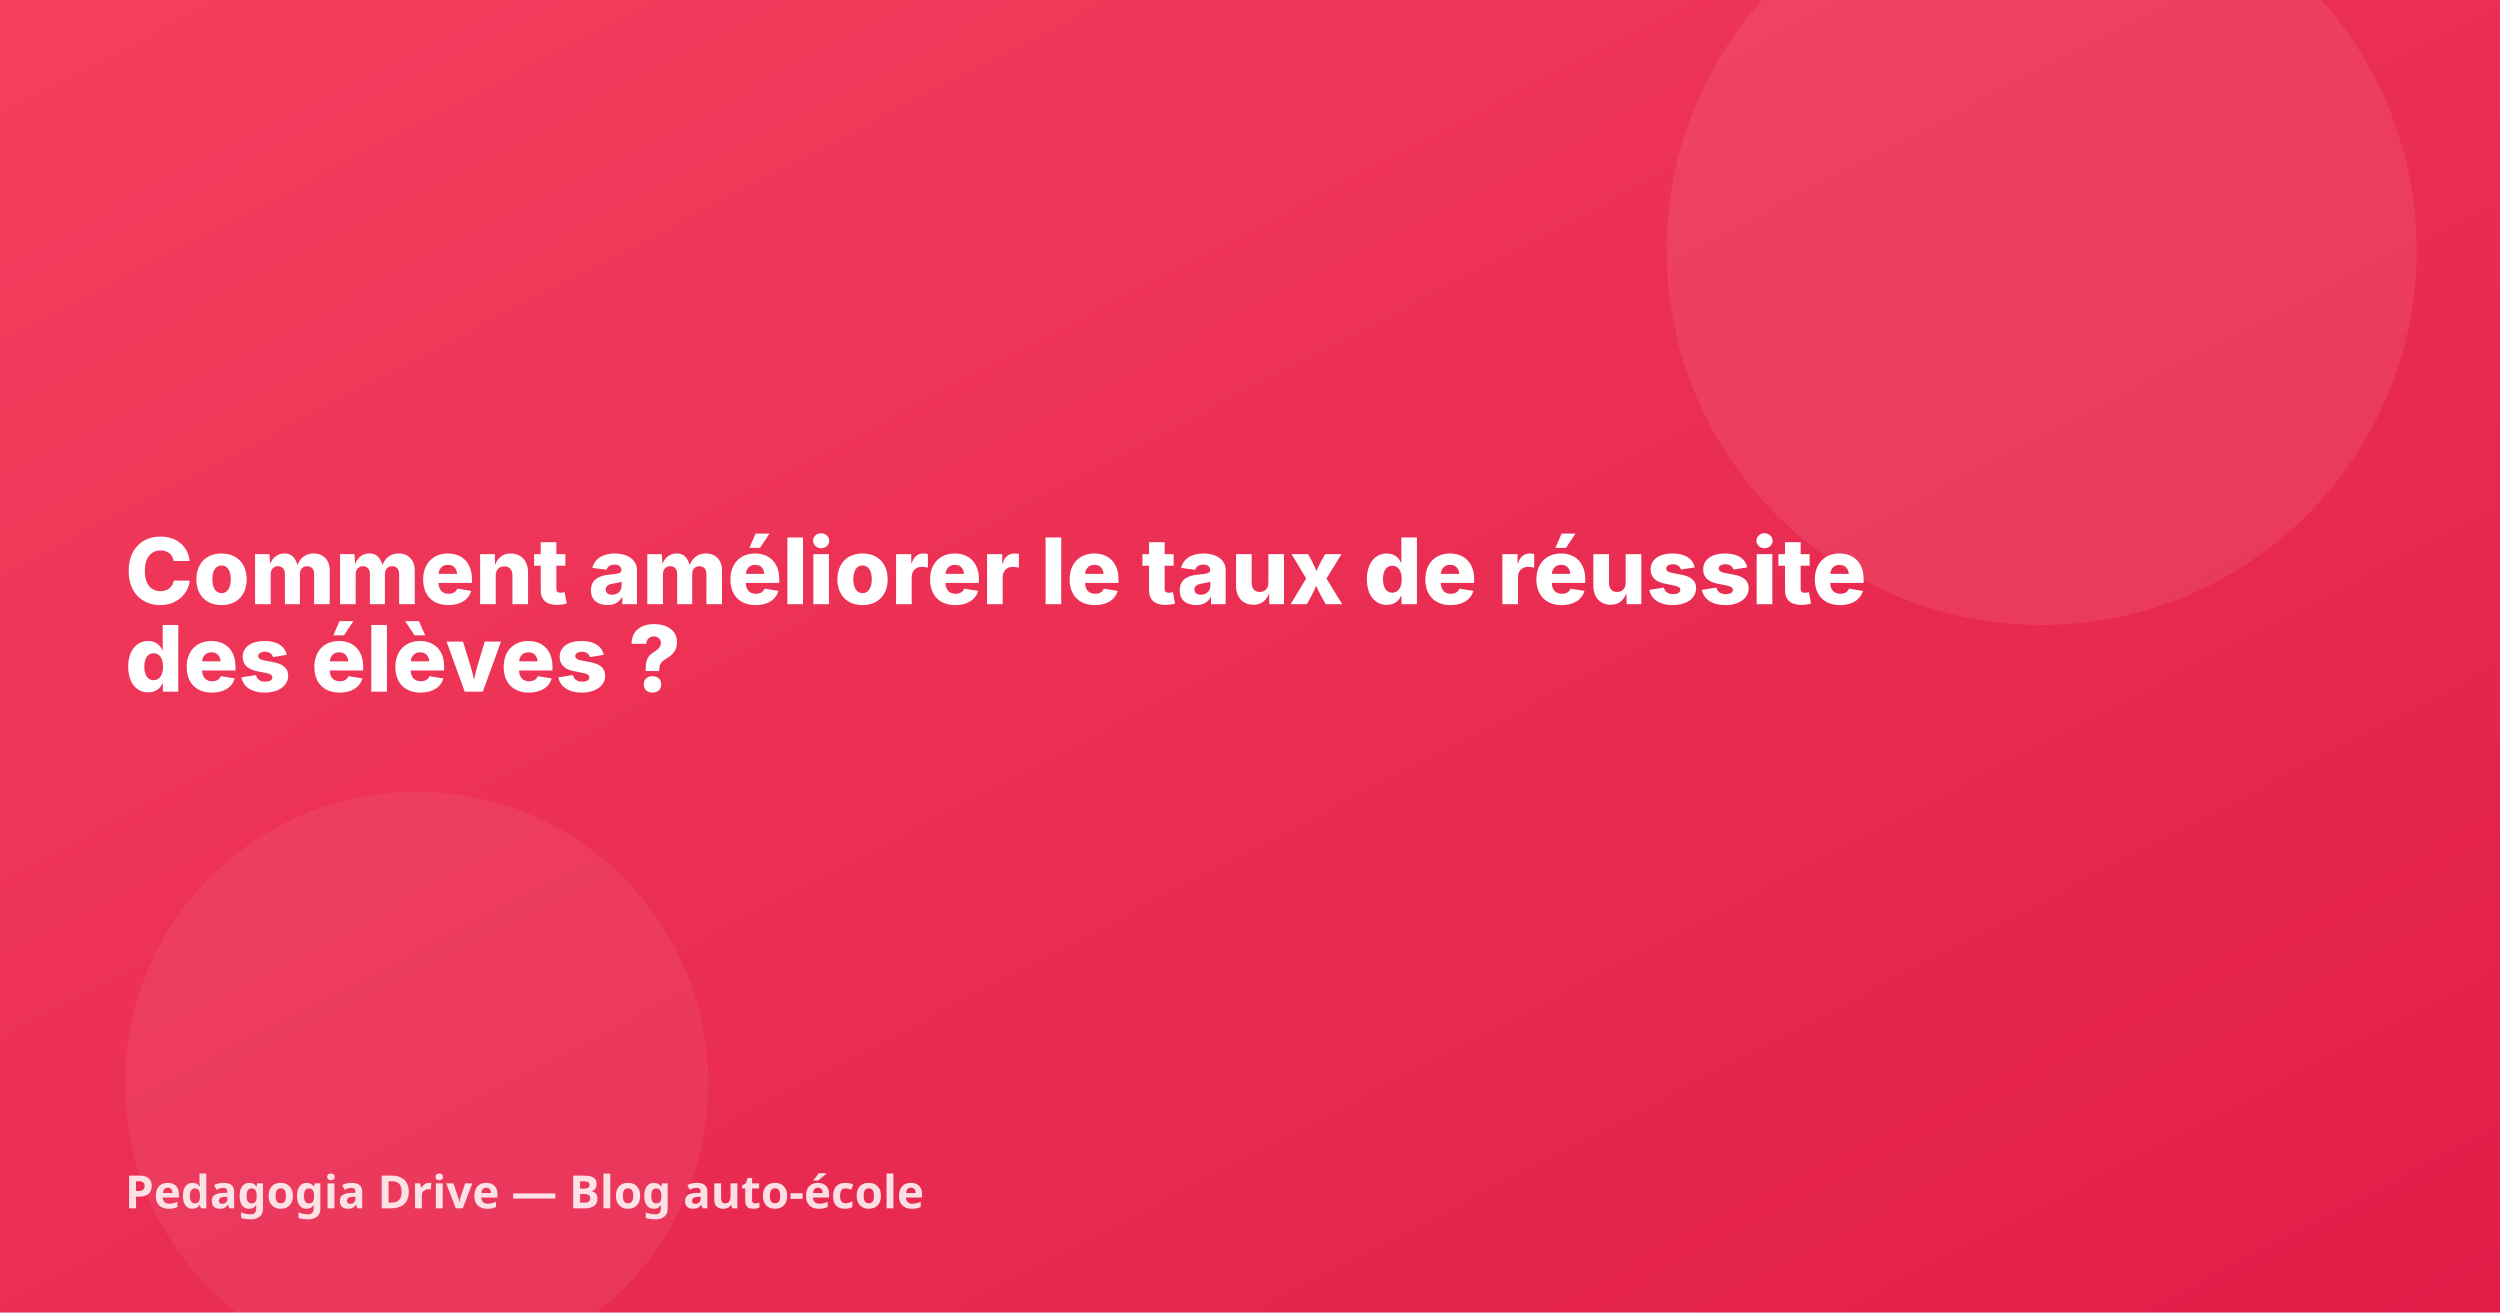
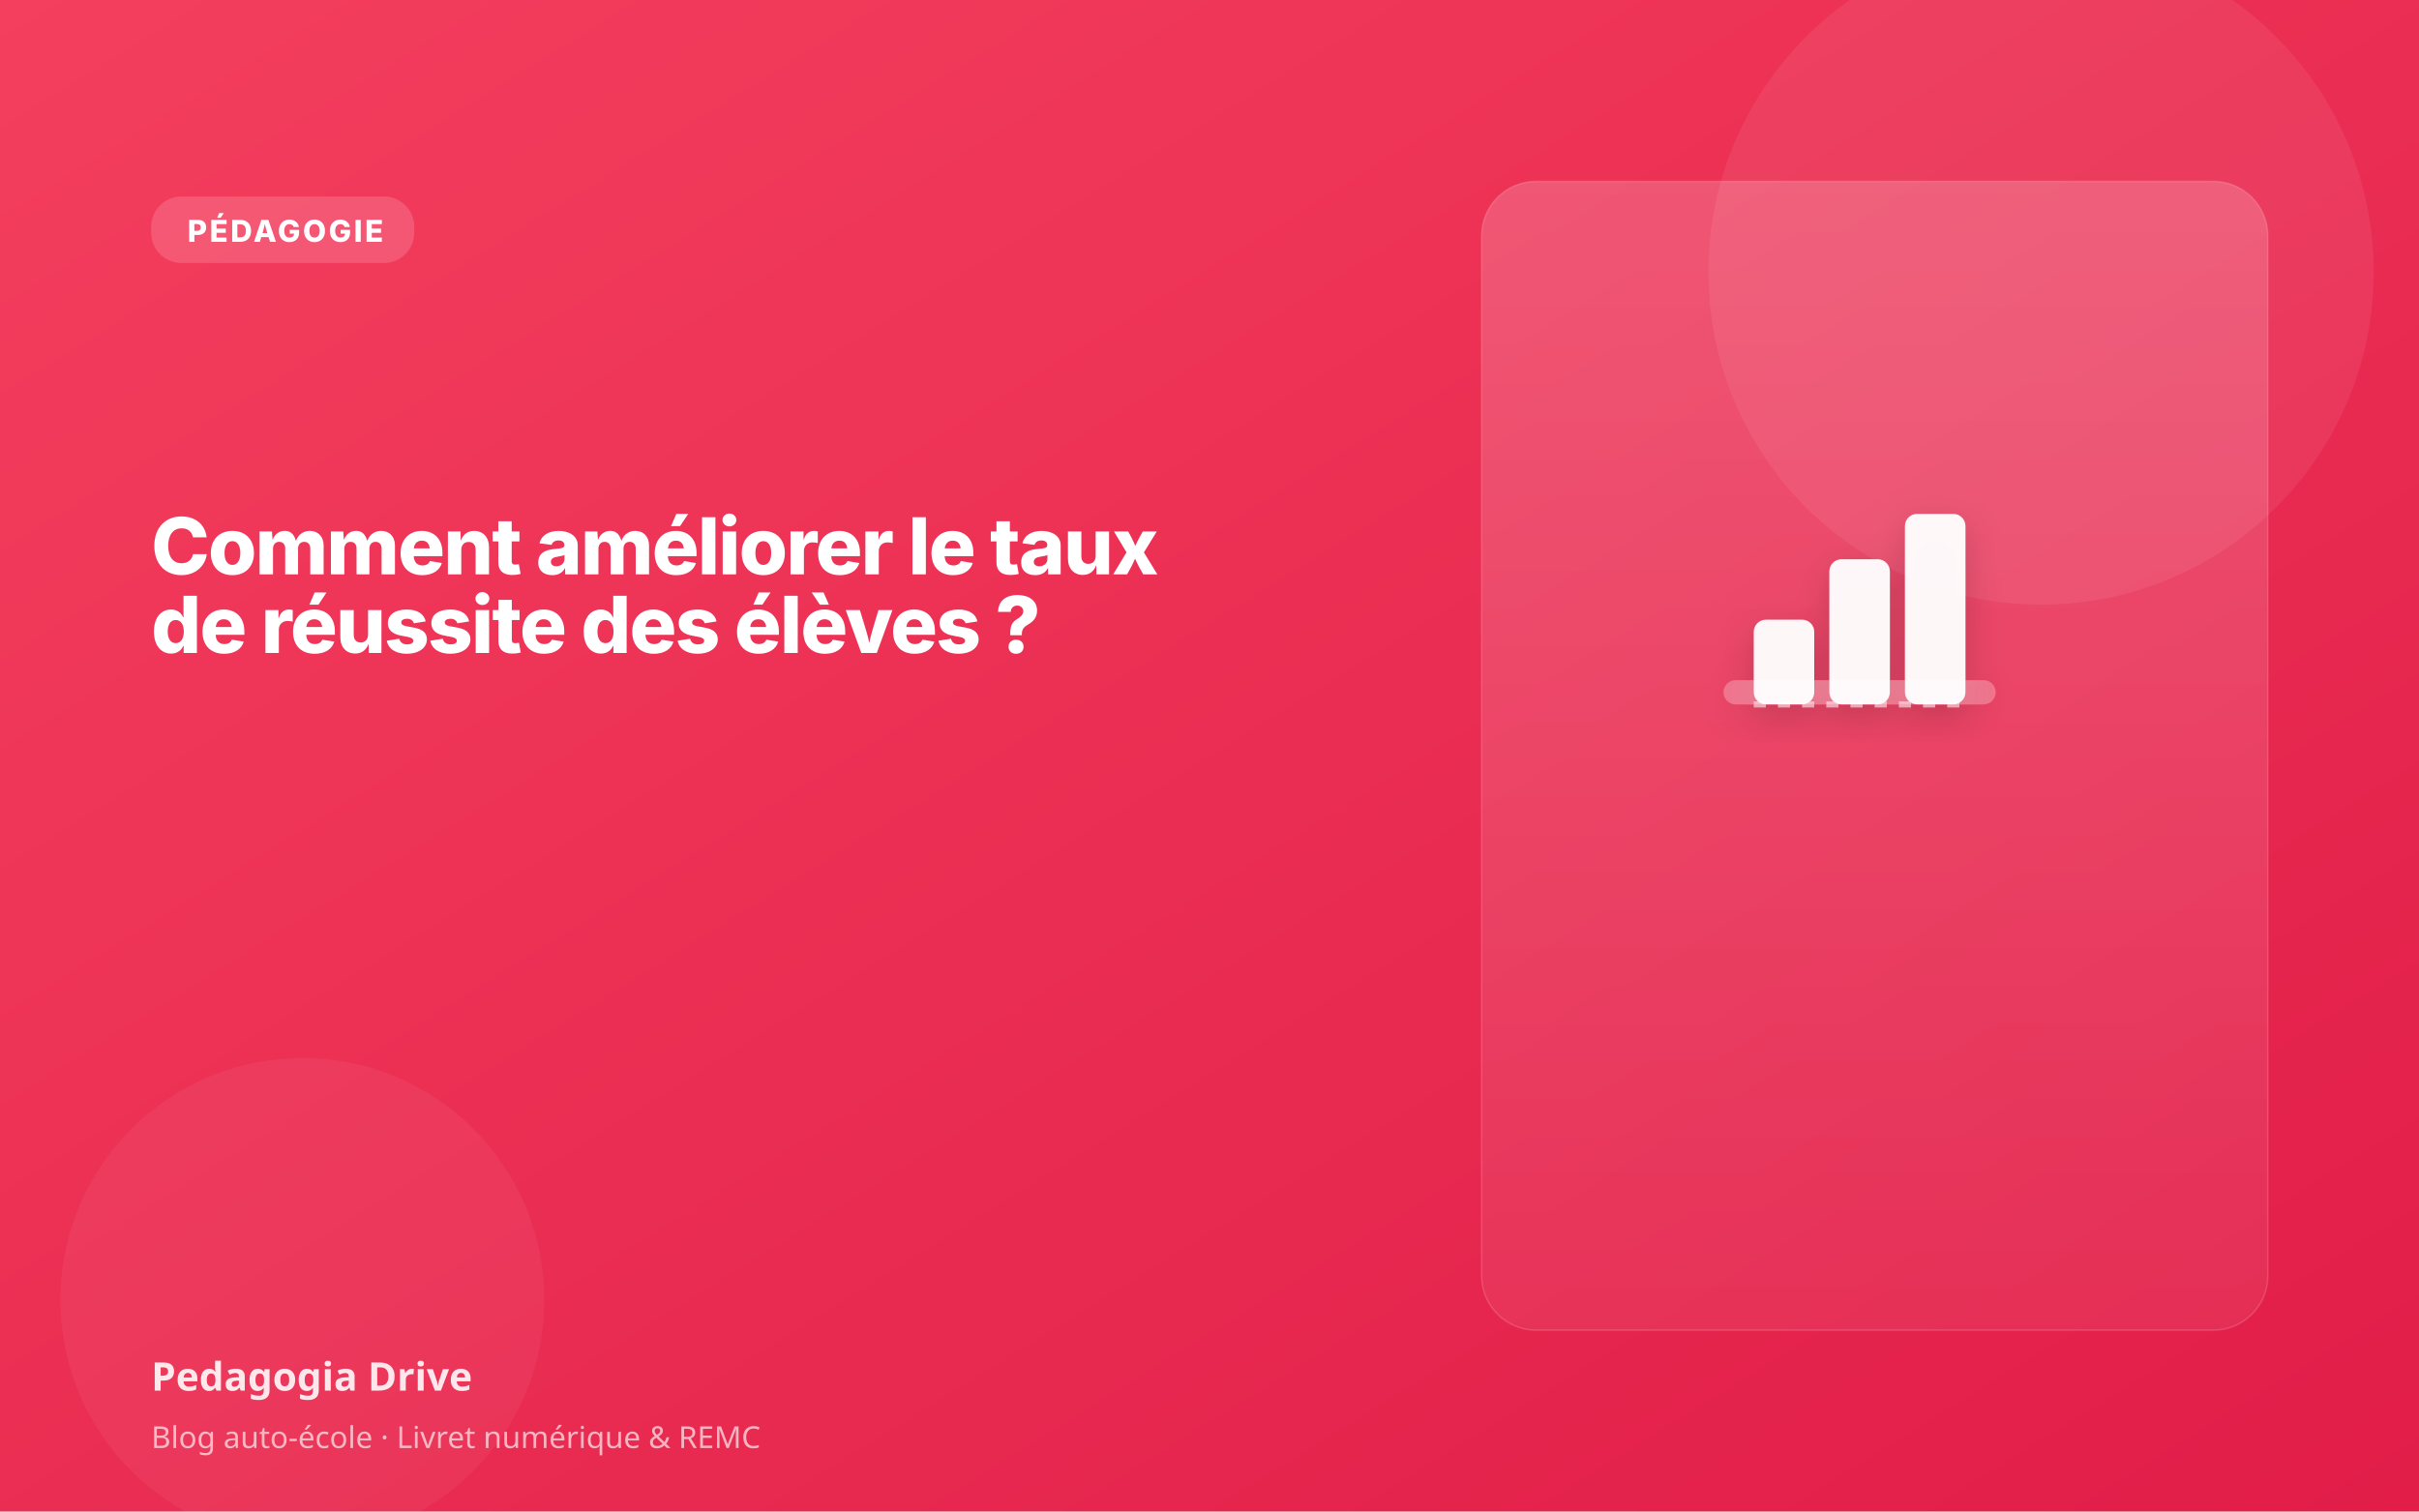
- <svg xmlns="http://www.w3.org/2000/svg" width="1200" height="630" viewBox="0 0 1200 630" role="img" aria-label="Comment améliorer le taux de réussite des élèves ?">
+ <svg xmlns="http://www.w3.org/2000/svg" width="1600" height="1000" viewBox="0 0 1600 1000" role="img" aria-label="Comment améliorer le taux de réussite des élèves ?">
  <defs>
-     <linearGradient id="g" x1="0%" y1="0%" x2="100%" y2="100%">
+     <linearGradient id="bg" x1="0%" y1="0%" x2="100%" y2="100%">
      <stop offset="0%" stop-color="#F43F5E" />
      <stop offset="100%" stop-color="#E11D48" />
    </linearGradient>
+     <linearGradient id="panel" x1="0%" y1="0%" x2="0%" y2="100%">
+       <stop offset="0%" stop-color="white" stop-opacity="0.18" />
+       <stop offset="100%" stop-color="white" stop-opacity="0.06" />
+     </linearGradient>
+     <filter id="soft" x="-20%" y="-20%" width="140%" height="140%">
+       <feDropShadow dx="0" dy="8" stdDeviation="12" flood-color="#000" flood-opacity="0.18" />
+     </filter>
  </defs>
-   <rect width="1200" height="630" fill="url(#g)" />
-   <circle cx="980" cy="120" r="180" fill="white" fill-opacity="0.08" />
-   <circle cx="200" cy="520" r="140" fill="white" fill-opacity="0.06" />
-   <text x="60" y="290" fill="white" font-family="system-ui, -apple-system, sans-serif" font-size="44" font-weight="800">
-     <tspan x="60" dy="0">Comment améliorer le taux de réussite</tspan>
-     <tspan x="60" dy="42">des élèves ?</tspan>
+   <rect width="1600" height="1000" fill="url(#bg)" />
+   <circle cx="1350" cy="180" r="220" fill="white" fill-opacity="0.07" />
+   <circle cx="200" cy="860" r="160" fill="white" fill-opacity="0.05" />
+   <rect x="980" y="120" width="520" height="760" rx="36" fill="url(#panel)" stroke="white" stroke-opacity="0.15" />
+   <g transform="translate(1080, 250)" filter="url(#soft)">
+     <rect x="60" y="200" width="180" height="16" rx="8" fill="white" fill-opacity="0.25" />
+     <rect x="80" y="160" width="40" height="56" rx="8" fill="white" fill-opacity="0.95" />
+     <rect x="130" y="120" width="40" height="96" rx="8" fill="white" fill-opacity="0.95" />
+     <rect x="180" y="90" width="40" height="126" rx="8" fill="white" fill-opacity="0.95" />
+     <path d="M80 216h140" stroke="white" stroke-opacity="0.5" stroke-width="4" stroke-dasharray="8 8" />
+   </g>
+   <rect x="100" y="130" rx="20" width="174" height="44" fill="white" fill-opacity="0.15" />
+   <text x="124" y="160" fill="white" font-family="system-ui, -apple-system, sans-serif" font-size="20" font-weight="800" letter-spacing="0.08em">PÉDAGOGIE</text>
+   <text x="100" y="380" fill="white" font-family="system-ui, -apple-system, sans-serif" font-size="52" font-weight="800" letter-spacing="-0.02em">
+     <tspan x="100" dy="0">Comment améliorer le taux</tspan>
+     <tspan x="100" dy="52">de réussite des élèves ?</tspan>
  </text>
-   <text x="60" y="580" fill="white" fill-opacity="0.85" font-family="system-ui, sans-serif" font-size="22" font-weight="600">Pedagogia Drive — Blog auto-école</text>
+   <text x="100" y="920" fill="white" fill-opacity="0.88" font-family="system-ui, sans-serif" font-size="26" font-weight="600">Pedagogia Drive</text>
+   <text x="100" y="958" fill="white" fill-opacity="0.65" font-family="system-ui, sans-serif" font-size="20" font-weight="500">Blog auto-école · Livret numérique &amp; REMC</text>
</svg>
